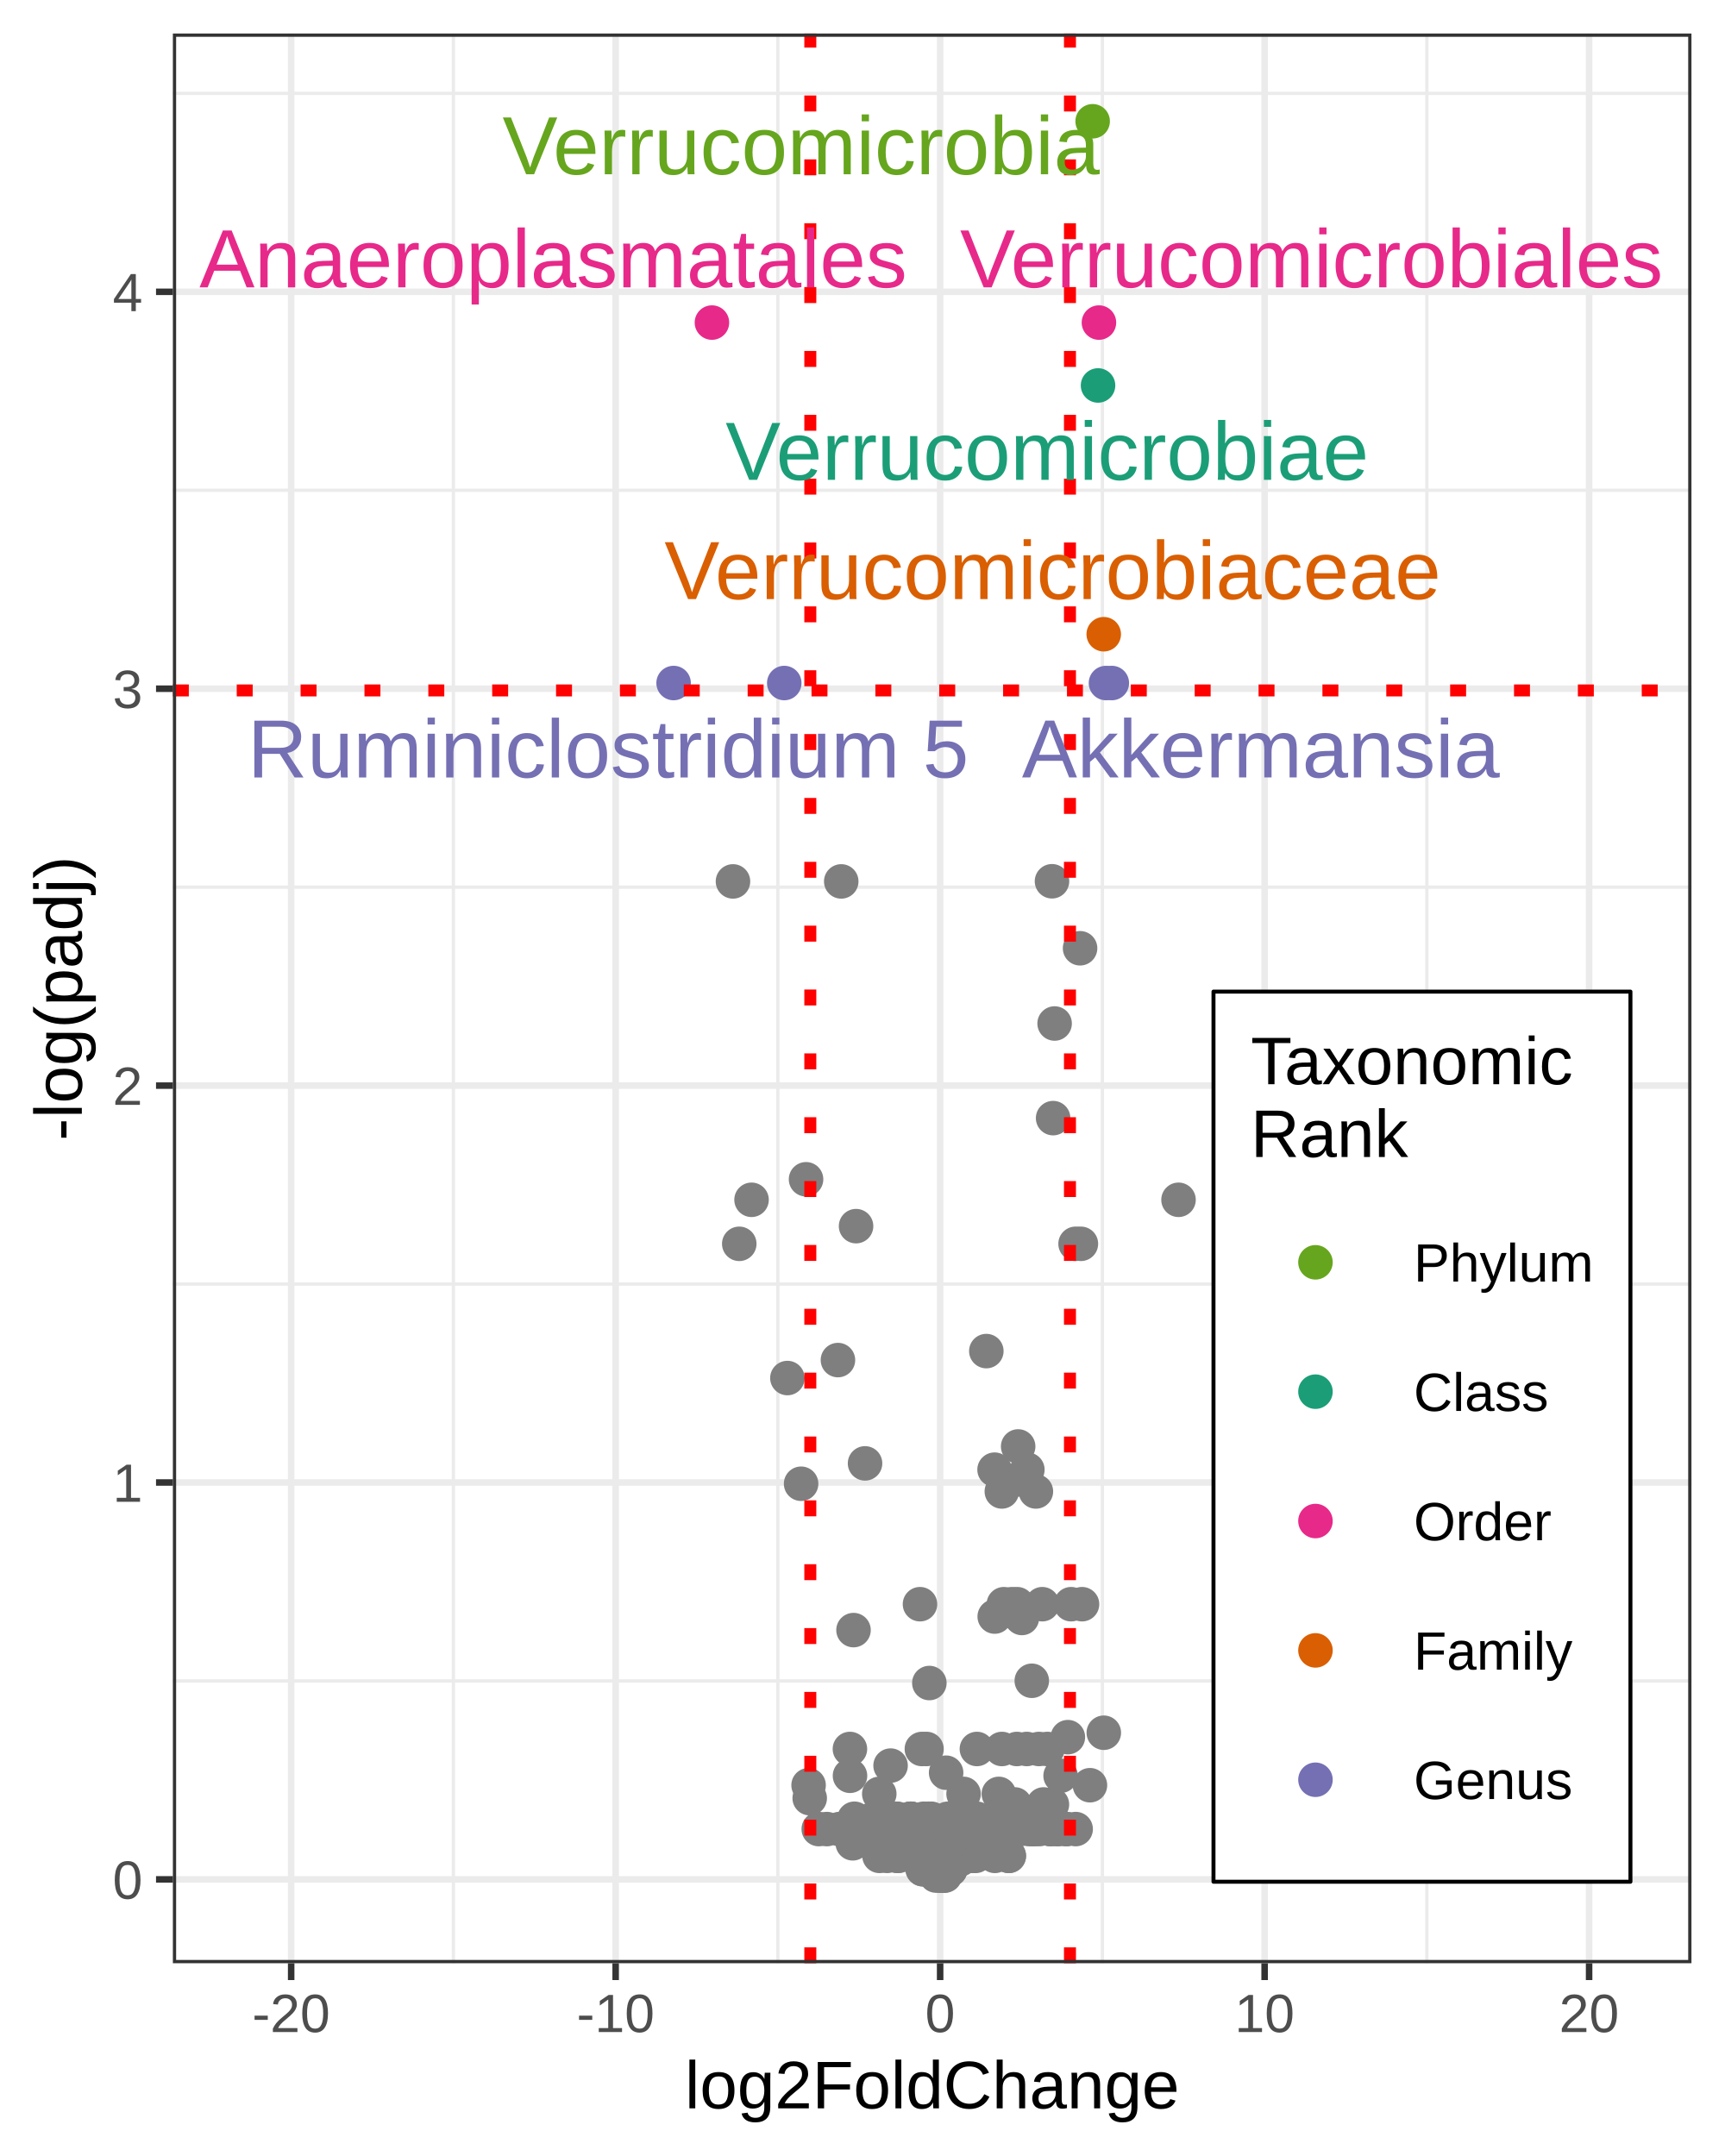
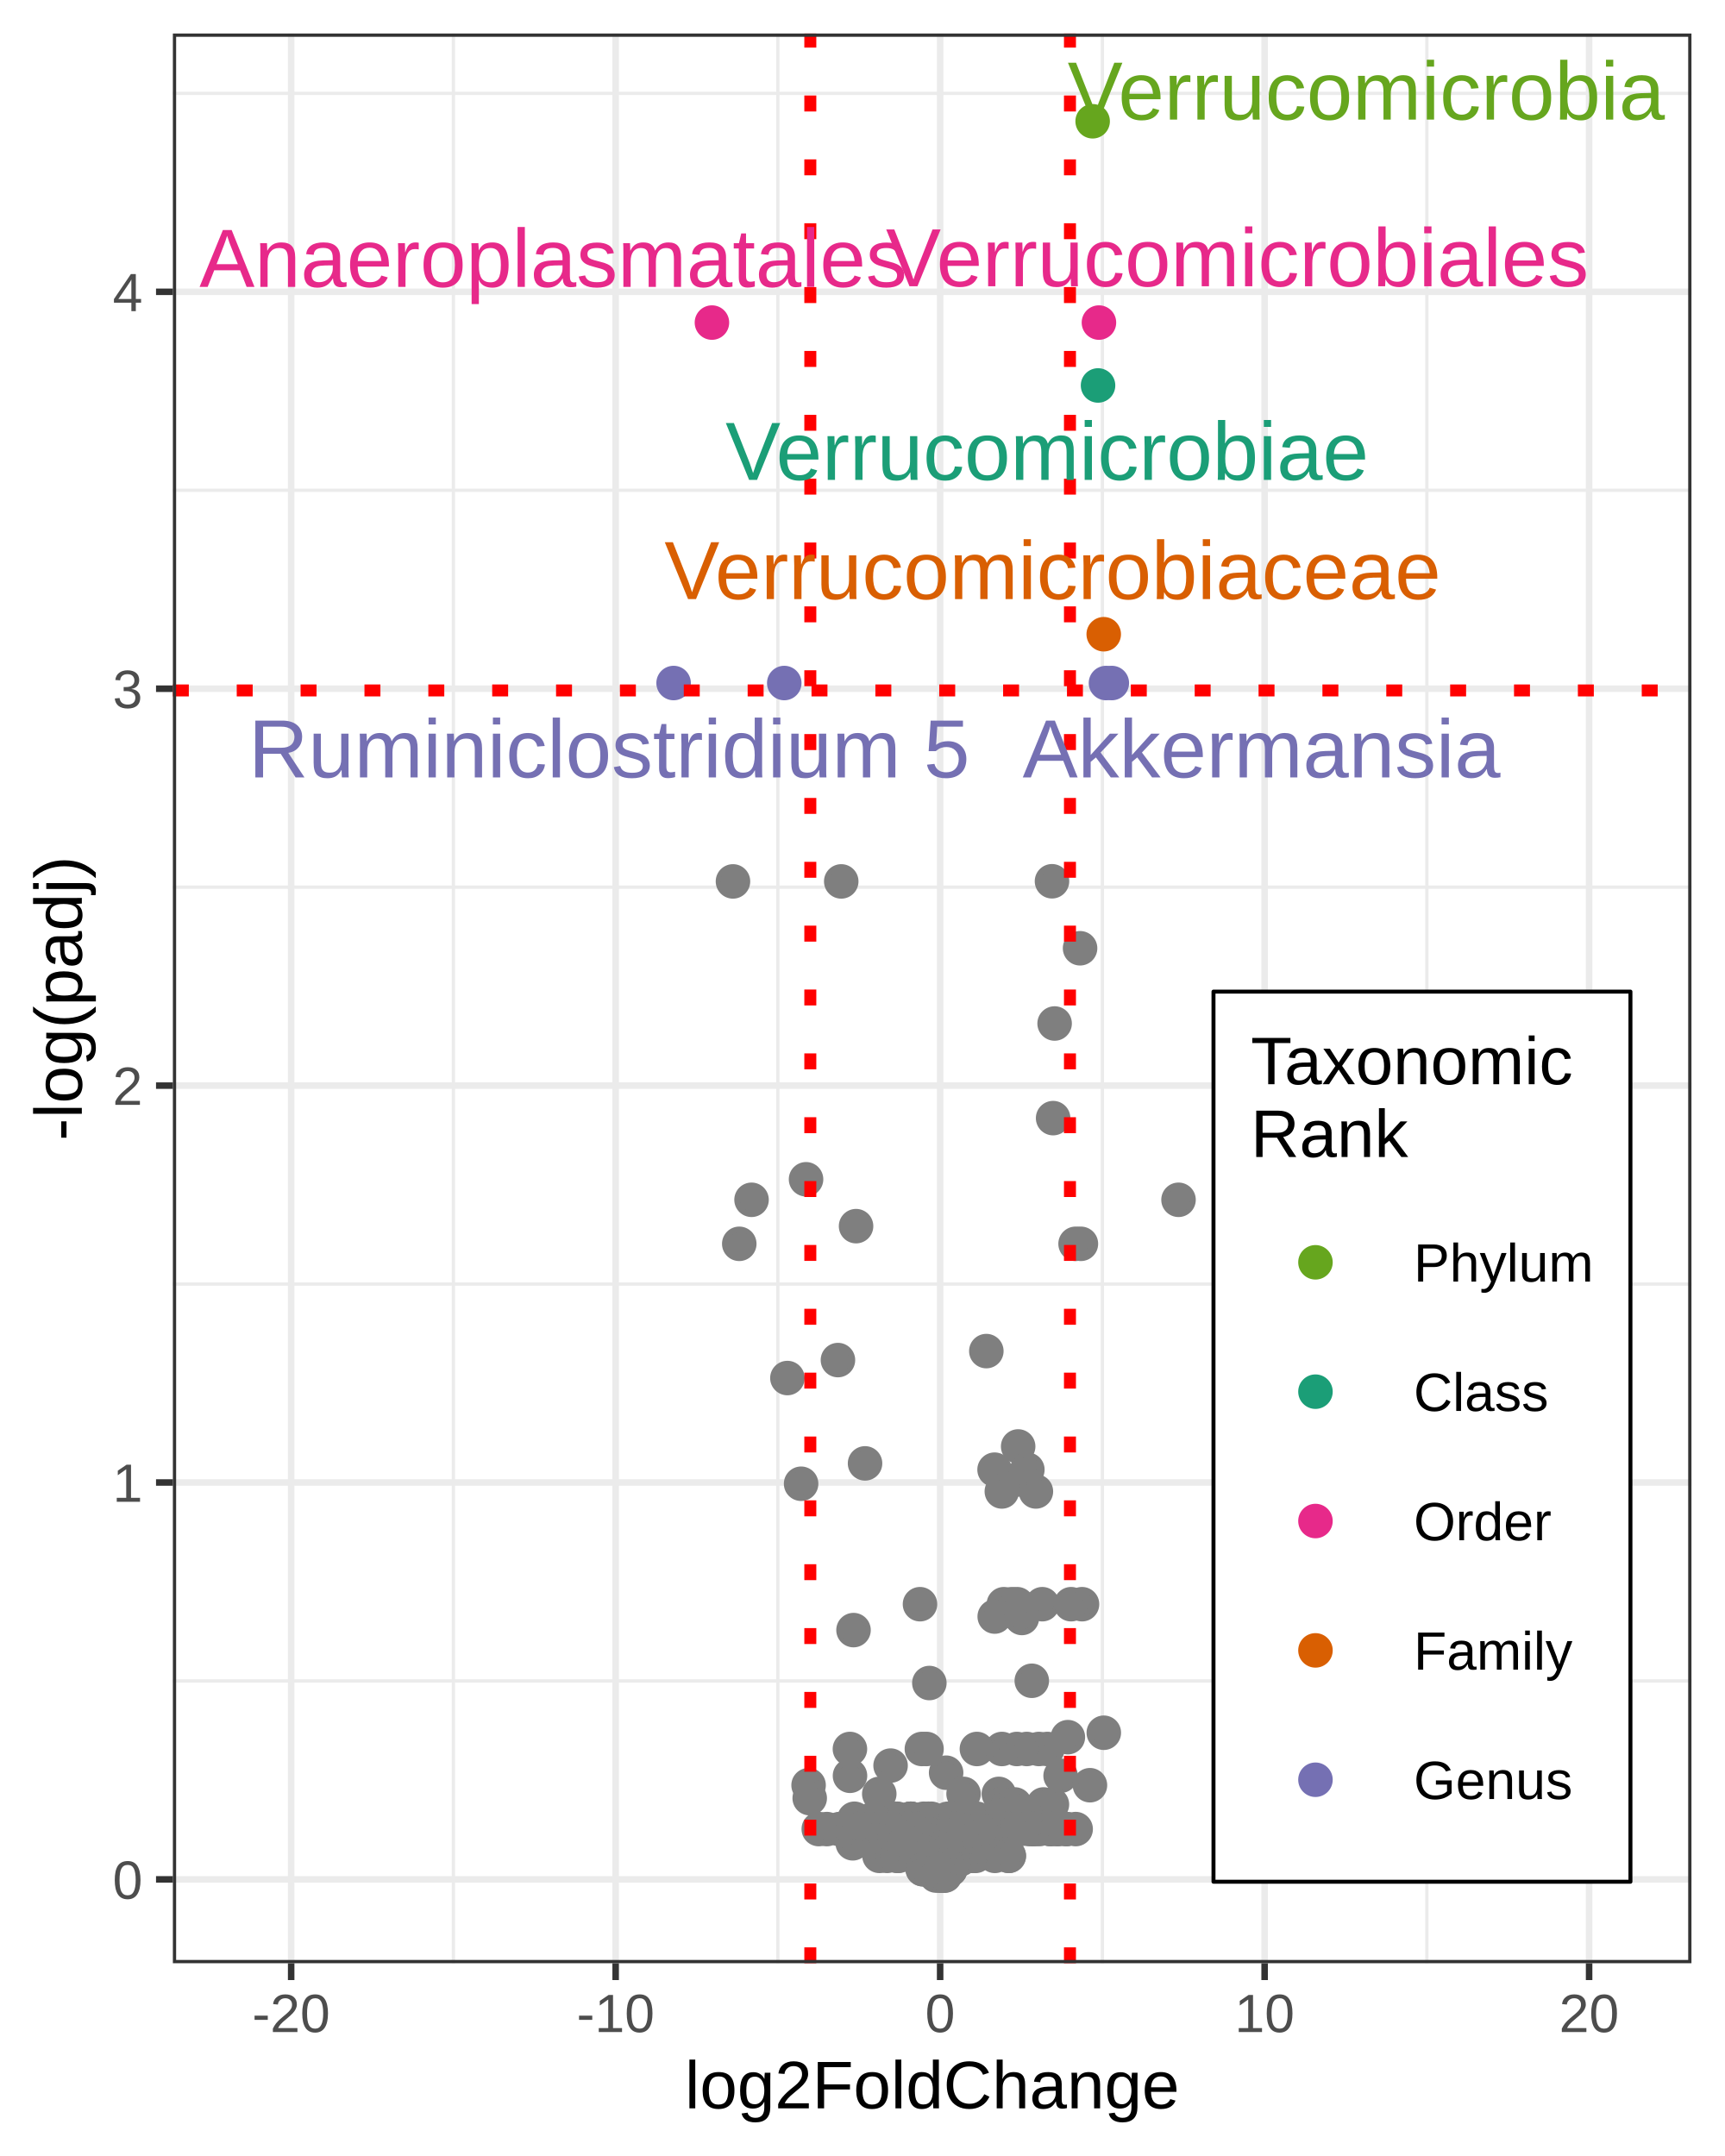
<svg xmlns="http://www.w3.org/2000/svg" class="svglite" width="230.40pt" height="288.00pt" viewBox="0 0 230.40 288.00">
  <defs>
    <style type="text/css">
    .svglite line, .svglite polyline, .svglite polygon, .svglite path, .svglite rect, .svglite circle {
      fill: none;
      stroke: #000000;
      stroke-linecap: round;
      stroke-linejoin: round;
      stroke-miterlimit: 10.00;
    }
    .svglite text {
      white-space: pre;
    }
  </style>
  </defs>
  <rect width="100%" height="100%" style="stroke: none; fill: #FFFFFF;" />
  <defs>
    <clipPath id="cpMC4wMHwyMzAuNDB8MC4wMHwyODguMDA=">
      <rect x="0.00" y="0.00" width="230.40" height="288.00" />
    </clipPath>
  </defs>
  <g clip-path="url(#cpMC4wMHwyMzAuNDB8MC4wMHwyODguMDA=)">
    <rect x="0" y="0.00" width="230.40" height="288.00" style="stroke-width: 0.87; stroke: #FFFFFF; fill: #FFFFFF;" />
  </g>
  <defs>
    <clipPath id="cpMjMuMDl8MjI1LjkyfDQuNDh8MjYyLjI2">
      <rect x="23.09" y="4.48" width="202.83" height="257.77" />
    </clipPath>
  </defs>
  <g clip-path="url(#cpMjMuMDl8MjI1LjkyfDQuNDh8MjYyLjI2)">
    <rect x="23.09" y="4.48" width="202.83" height="257.77" style="stroke-width: 0.87; stroke: none; fill: #FFFFFF;" />
    <polyline points="23.09,224.54 225.92,224.54 " style="stroke-width: 0.44; stroke: #EBEBEB; stroke-linecap: butt;" />
    <polyline points="23.09,171.53 225.92,171.53 " style="stroke-width: 0.44; stroke: #EBEBEB; stroke-linecap: butt;" />
    <polyline points="23.09,118.51 225.92,118.51 " style="stroke-width: 0.44; stroke: #EBEBEB; stroke-linecap: butt;" />
    <polyline points="23.09,65.49 225.92,65.49 " style="stroke-width: 0.44; stroke: #EBEBEB; stroke-linecap: butt;" />
    <polyline points="23.09,12.47 225.92,12.47 " style="stroke-width: 0.44; stroke: #EBEBEB; stroke-linecap: butt;" />
    <polyline points="60.56,262.26 60.56,4.48 " style="stroke-width: 0.44; stroke: #EBEBEB; stroke-linecap: butt;" />
    <polyline points="103.90,262.26 103.90,4.48 " style="stroke-width: 0.44; stroke: #EBEBEB; stroke-linecap: butt;" />
    <polyline points="147.24,262.26 147.24,4.48 " style="stroke-width: 0.44; stroke: #EBEBEB; stroke-linecap: butt;" />
    <polyline points="190.58,262.26 190.58,4.48 " style="stroke-width: 0.44; stroke: #EBEBEB; stroke-linecap: butt;" />
    <polyline points="23.09,251.05 225.92,251.05 " style="stroke-width: 0.87; stroke: #EBEBEB; stroke-linecap: butt;" />
    <polyline points="23.09,198.03 225.92,198.03 " style="stroke-width: 0.87; stroke: #EBEBEB; stroke-linecap: butt;" />
    <polyline points="23.09,145.02 225.92,145.02 " style="stroke-width: 0.87; stroke: #EBEBEB; stroke-linecap: butt;" />
    <polyline points="23.09,92.00 225.92,92.00 " style="stroke-width: 0.87; stroke: #EBEBEB; stroke-linecap: butt;" />
    <polyline points="23.09,38.98 225.92,38.98 " style="stroke-width: 0.87; stroke: #EBEBEB; stroke-linecap: butt;" />
    <polyline points="38.89,262.26 38.89,4.48 " style="stroke-width: 0.87; stroke: #EBEBEB; stroke-linecap: butt;" />
    <polyline points="82.23,262.26 82.23,4.48 " style="stroke-width: 0.87; stroke: #EBEBEB; stroke-linecap: butt;" />
    <polyline points="125.57,262.26 125.57,4.48 " style="stroke-width: 0.87; stroke: #EBEBEB; stroke-linecap: butt;" />
    <polyline points="168.91,262.26 168.91,4.48 " style="stroke-width: 0.87; stroke: #EBEBEB; stroke-linecap: butt;" />
    <polyline points="212.25,262.26 212.25,4.48 " style="stroke-width: 0.87; stroke: #EBEBEB; stroke-linecap: butt;" />
    <circle cx="145.94" cy="16.20" r="1.95" style="stroke-width: 0.71; stroke: #66A61E; fill: #66A61E;" />
    <circle cx="135.99" cy="193.22" r="1.95" style="stroke-width: 0.71; stroke: #7F7F7F; fill: #7F7F7F;" />
    <circle cx="134.08" cy="214.29" r="1.95" style="stroke-width: 0.71; stroke: #7F7F7F; fill: #7F7F7F;" />
    <circle cx="135.14" cy="214.29" r="1.95" style="stroke-width: 0.71; stroke: #7F7F7F; fill: #7F7F7F;" />
    <circle cx="122.88" cy="214.29" r="1.95" style="stroke-width: 0.71; stroke: #7F7F7F; fill: #7F7F7F;" />
    <circle cx="139.21" cy="214.29" r="1.95" style="stroke-width: 0.71; stroke: #7F7F7F; fill: #7F7F7F;" />
    <circle cx="114.00" cy="217.75" r="1.95" style="stroke-width: 0.71; stroke: #7F7F7F; fill: #7F7F7F;" />
    <circle cx="124.13" cy="224.82" r="1.95" style="stroke-width: 0.71; stroke: #7F7F7F; fill: #7F7F7F;" />
    <circle cx="126.37" cy="236.80" r="1.95" style="stroke-width: 0.71; stroke: #7F7F7F; fill: #7F7F7F;" />
    <circle cx="146.66" cy="51.49" r="1.95" style="stroke-width: 0.71; stroke: #1B9E77; fill: #1B9E77;" />
    <circle cx="140.51" cy="117.72" r="1.95" style="stroke-width: 0.71; stroke: #7F7F7F; fill: #7F7F7F;" />
    <circle cx="114.34" cy="163.79" r="1.95" style="stroke-width: 0.71; stroke: #7F7F7F; fill: #7F7F7F;" />
    <circle cx="131.74" cy="180.48" r="1.95" style="stroke-width: 0.71; stroke: #7F7F7F; fill: #7F7F7F;" />
    <circle cx="135.97" cy="197.63" r="1.95" style="stroke-width: 0.71; stroke: #7F7F7F; fill: #7F7F7F;" />
    <circle cx="123.13" cy="233.63" r="1.95" style="stroke-width: 0.71; stroke: #7F7F7F; fill: #7F7F7F;" />
    <circle cx="133.82" cy="233.63" r="1.95" style="stroke-width: 0.71; stroke: #7F7F7F; fill: #7F7F7F;" />
    <circle cx="130.48" cy="233.63" r="1.95" style="stroke-width: 0.71; stroke: #7F7F7F; fill: #7F7F7F;" />
    <circle cx="139.90" cy="233.63" r="1.95" style="stroke-width: 0.71; stroke: #7F7F7F; fill: #7F7F7F;" />
    <circle cx="113.52" cy="233.63" r="1.95" style="stroke-width: 0.71; stroke: #7F7F7F; fill: #7F7F7F;" />
    <circle cx="138.76" cy="233.63" r="1.95" style="stroke-width: 0.71; stroke: #7F7F7F; fill: #7F7F7F;" />
    <circle cx="135.82" cy="233.63" r="1.95" style="stroke-width: 0.71; stroke: #7F7F7F; fill: #7F7F7F;" />
    <circle cx="123.75" cy="233.63" r="1.95" style="stroke-width: 0.71; stroke: #7F7F7F; fill: #7F7F7F;" />
    <circle cx="117.44" cy="239.63" r="1.95" style="stroke-width: 0.71; stroke: #7F7F7F; fill: #7F7F7F;" />
    <circle cx="133.41" cy="239.63" r="1.95" style="stroke-width: 0.71; stroke: #7F7F7F; fill: #7F7F7F;" />
    <circle cx="128.70" cy="239.63" r="1.95" style="stroke-width: 0.71; stroke: #7F7F7F; fill: #7F7F7F;" />
    <circle cx="127.85" cy="243.51" r="1.95" style="stroke-width: 0.71; stroke: #7F7F7F; fill: #7F7F7F;" />
    <circle cx="121.60" cy="243.51" r="1.95" style="stroke-width: 0.71; stroke: #7F7F7F; fill: #7F7F7F;" />
    <circle cx="124.15" cy="243.51" r="1.95" style="stroke-width: 0.71; stroke: #7F7F7F; fill: #7F7F7F;" />
    <circle cx="126.25" cy="243.51" r="1.95" style="stroke-width: 0.71; stroke: #7F7F7F; fill: #7F7F7F;" />
    <circle cx="126.01" cy="244.78" r="1.95" style="stroke-width: 0.71; stroke: #7F7F7F; fill: #7F7F7F;" />
    <circle cx="124.93" cy="244.78" r="1.95" style="stroke-width: 0.71; stroke: #7F7F7F; fill: #7F7F7F;" />
    <circle cx="95.09" cy="43.09" r="1.95" style="stroke-width: 0.71; stroke: #E7298A; fill: #E7298A;" />
    <circle cx="146.78" cy="43.09" r="1.95" style="stroke-width: 0.71; stroke: #E7298A; fill: #E7298A;" />
    <circle cx="140.66" cy="149.36" r="1.95" style="stroke-width: 0.71; stroke: #7F7F7F; fill: #7F7F7F;" />
    <circle cx="105.17" cy="184.08" r="1.95" style="stroke-width: 0.71; stroke: #7F7F7F; fill: #7F7F7F;" />
    <circle cx="136.32" cy="215.94" r="1.95" style="stroke-width: 0.71; stroke: #7F7F7F; fill: #7F7F7F;" />
    <circle cx="132.86" cy="215.94" r="1.95" style="stroke-width: 0.71; stroke: #7F7F7F; fill: #7F7F7F;" />
    <circle cx="136.49" cy="216.13" r="1.95" style="stroke-width: 0.71; stroke: #7F7F7F; fill: #7F7F7F;" />
    <circle cx="121.68" cy="242.95" r="1.95" style="stroke-width: 0.71; stroke: #7F7F7F; fill: #7F7F7F;" />
    <circle cx="121.62" cy="242.95" r="1.95" style="stroke-width: 0.71; stroke: #7F7F7F; fill: #7F7F7F;" />
    <circle cx="123.37" cy="242.95" r="1.95" style="stroke-width: 0.71; stroke: #7F7F7F; fill: #7F7F7F;" />
    <circle cx="128.25" cy="242.95" r="1.95" style="stroke-width: 0.71; stroke: #7F7F7F; fill: #7F7F7F;" />
    <circle cx="134.46" cy="242.95" r="1.95" style="stroke-width: 0.71; stroke: #7F7F7F; fill: #7F7F7F;" />
    <circle cx="130.48" cy="242.95" r="1.95" style="stroke-width: 0.71; stroke: #7F7F7F; fill: #7F7F7F;" />
    <circle cx="117.60" cy="242.95" r="1.95" style="stroke-width: 0.71; stroke: #7F7F7F; fill: #7F7F7F;" />
    <circle cx="124.39" cy="242.95" r="1.95" style="stroke-width: 0.71; stroke: #7F7F7F; fill: #7F7F7F;" />
    <circle cx="129.37" cy="242.95" r="1.95" style="stroke-width: 0.71; stroke: #7F7F7F; fill: #7F7F7F;" />
    <circle cx="133.58" cy="242.95" r="1.95" style="stroke-width: 0.71; stroke: #7F7F7F; fill: #7F7F7F;" />
    <circle cx="114.12" cy="242.95" r="1.95" style="stroke-width: 0.71; stroke: #7F7F7F; fill: #7F7F7F;" />
    <circle cx="140.06" cy="242.95" r="1.95" style="stroke-width: 0.71; stroke: #7F7F7F; fill: #7F7F7F;" />
    <circle cx="121.62" cy="242.95" r="1.95" style="stroke-width: 0.71; stroke: #7F7F7F; fill: #7F7F7F;" />
    <circle cx="116.65" cy="242.95" r="1.95" style="stroke-width: 0.71; stroke: #7F7F7F; fill: #7F7F7F;" />
    <circle cx="119.84" cy="242.95" r="1.95" style="stroke-width: 0.71; stroke: #7F7F7F; fill: #7F7F7F;" />
    <circle cx="119.62" cy="242.95" r="1.95" style="stroke-width: 0.71; stroke: #7F7F7F; fill: #7F7F7F;" />
    <circle cx="129.75" cy="242.95" r="1.95" style="stroke-width: 0.71; stroke: #7F7F7F; fill: #7F7F7F;" />
    <circle cx="134.50" cy="242.95" r="1.95" style="stroke-width: 0.71; stroke: #7F7F7F; fill: #7F7F7F;" />
    <circle cx="126.59" cy="242.95" r="1.95" style="stroke-width: 0.71; stroke: #7F7F7F; fill: #7F7F7F;" />
    <circle cx="138.91" cy="242.95" r="1.95" style="stroke-width: 0.71; stroke: #7F7F7F; fill: #7F7F7F;" />
    <circle cx="128.91" cy="242.95" r="1.95" style="stroke-width: 0.71; stroke: #7F7F7F; fill: #7F7F7F;" />
    <circle cx="136.04" cy="242.95" r="1.95" style="stroke-width: 0.71; stroke: #7F7F7F; fill: #7F7F7F;" />
    <circle cx="124.03" cy="242.95" r="1.95" style="stroke-width: 0.71; stroke: #7F7F7F; fill: #7F7F7F;" />
    <circle cx="126.31" cy="244.36" r="1.95" style="stroke-width: 0.71; stroke: #7F7F7F; fill: #7F7F7F;" />
    <circle cx="125.34" cy="249.18" r="1.95" style="stroke-width: 0.71; stroke: #7F7F7F; fill: #7F7F7F;" />
    <circle cx="147.42" cy="84.72" r="1.95" style="stroke-width: 0.71; stroke: #D95F02; fill: #D95F02;" />
    <circle cx="97.90" cy="117.74" r="1.95" style="stroke-width: 0.71; stroke: #7F7F7F; fill: #7F7F7F;" />
    <circle cx="112.36" cy="117.74" r="1.95" style="stroke-width: 0.71; stroke: #7F7F7F; fill: #7F7F7F;" />
    <circle cx="144.26" cy="126.67" r="1.95" style="stroke-width: 0.71; stroke: #7F7F7F; fill: #7F7F7F;" />
    <circle cx="140.86" cy="136.72" r="1.95" style="stroke-width: 0.71; stroke: #7F7F7F; fill: #7F7F7F;" />
    <circle cx="107.66" cy="157.53" r="1.95" style="stroke-width: 0.71; stroke: #7F7F7F; fill: #7F7F7F;" />
    <circle cx="137.22" cy="196.32" r="1.95" style="stroke-width: 0.71; stroke: #7F7F7F; fill: #7F7F7F;" />
    <circle cx="132.84" cy="196.32" r="1.95" style="stroke-width: 0.71; stroke: #7F7F7F; fill: #7F7F7F;" />
    <circle cx="137.05" cy="197.04" r="1.95" style="stroke-width: 0.71; stroke: #7F7F7F; fill: #7F7F7F;" />
    <circle cx="107.00" cy="198.20" r="1.95" style="stroke-width: 0.71; stroke: #7F7F7F; fill: #7F7F7F;" />
    <circle cx="144.52" cy="214.29" r="1.95" style="stroke-width: 0.71; stroke: #7F7F7F; fill: #7F7F7F;" />
    <circle cx="143.06" cy="214.29" r="1.95" style="stroke-width: 0.71; stroke: #7F7F7F; fill: #7F7F7F;" />
    <circle cx="135.87" cy="214.29" r="1.95" style="stroke-width: 0.71; stroke: #7F7F7F; fill: #7F7F7F;" />
    <circle cx="142.63" cy="232.05" r="1.95" style="stroke-width: 0.71; stroke: #7F7F7F; fill: #7F7F7F;" />
    <circle cx="118.95" cy="235.85" r="1.95" style="stroke-width: 0.71; stroke: #7F7F7F; fill: #7F7F7F;" />
    <circle cx="113.53" cy="237.21" r="1.95" style="stroke-width: 0.71; stroke: #7F7F7F; fill: #7F7F7F;" />
    <circle cx="141.66" cy="237.21" r="1.95" style="stroke-width: 0.71; stroke: #7F7F7F; fill: #7F7F7F;" />
    <circle cx="133.84" cy="241.04" r="1.95" style="stroke-width: 0.71; stroke: #7F7F7F; fill: #7F7F7F;" />
    <circle cx="139.38" cy="241.04" r="1.95" style="stroke-width: 0.71; stroke: #7F7F7F; fill: #7F7F7F;" />
    <circle cx="140.50" cy="241.04" r="1.95" style="stroke-width: 0.71; stroke: #7F7F7F; fill: #7F7F7F;" />
    <circle cx="135.55" cy="241.04" r="1.95" style="stroke-width: 0.71; stroke: #7F7F7F; fill: #7F7F7F;" />
    <circle cx="117.34" cy="243.80" r="1.95" style="stroke-width: 0.71; stroke: #7F7F7F; fill: #7F7F7F;" />
    <circle cx="113.90" cy="246.23" r="1.95" style="stroke-width: 0.71; stroke: #7F7F7F; fill: #7F7F7F;" />
    <circle cx="123.07" cy="246.23" r="1.95" style="stroke-width: 0.71; stroke: #7F7F7F; fill: #7F7F7F;" />
    <circle cx="124.29" cy="247.91" r="1.95" style="stroke-width: 0.71; stroke: #7F7F7F; fill: #7F7F7F;" />
    <circle cx="117.47" cy="247.91" r="1.95" style="stroke-width: 0.71; stroke: #7F7F7F; fill: #7F7F7F;" />
    <circle cx="132.88" cy="247.91" r="1.95" style="stroke-width: 0.71; stroke: #7F7F7F; fill: #7F7F7F;" />
    <circle cx="124.43" cy="247.91" r="1.95" style="stroke-width: 0.71; stroke: #7F7F7F; fill: #7F7F7F;" />
    <circle cx="123.27" cy="247.91" r="1.95" style="stroke-width: 0.71; stroke: #7F7F7F; fill: #7F7F7F;" />
    <circle cx="124.42" cy="247.91" r="1.95" style="stroke-width: 0.71; stroke: #7F7F7F; fill: #7F7F7F;" />
    <circle cx="134.74" cy="247.91" r="1.95" style="stroke-width: 0.71; stroke: #7F7F7F; fill: #7F7F7F;" />
    <circle cx="122.18" cy="247.91" r="1.95" style="stroke-width: 0.71; stroke: #7F7F7F; fill: #7F7F7F;" />
    <circle cx="121.83" cy="247.91" r="1.95" style="stroke-width: 0.71; stroke: #7F7F7F; fill: #7F7F7F;" />
    <circle cx="126.78" cy="247.91" r="1.95" style="stroke-width: 0.71; stroke: #7F7F7F; fill: #7F7F7F;" />
    <circle cx="129.94" cy="247.91" r="1.95" style="stroke-width: 0.71; stroke: #7F7F7F; fill: #7F7F7F;" />
    <circle cx="118.49" cy="247.91" r="1.95" style="stroke-width: 0.71; stroke: #7F7F7F; fill: #7F7F7F;" />
    <circle cx="128.90" cy="247.91" r="1.95" style="stroke-width: 0.71; stroke: #7F7F7F; fill: #7F7F7F;" />
    <circle cx="122.18" cy="247.91" r="1.95" style="stroke-width: 0.71; stroke: #7F7F7F; fill: #7F7F7F;" />
    <circle cx="120.01" cy="247.91" r="1.95" style="stroke-width: 0.71; stroke: #7F7F7F; fill: #7F7F7F;" />
    <circle cx="119.80" cy="247.91" r="1.95" style="stroke-width: 0.71; stroke: #7F7F7F; fill: #7F7F7F;" />
    <circle cx="130.31" cy="247.91" r="1.95" style="stroke-width: 0.71; stroke: #7F7F7F; fill: #7F7F7F;" />
    <circle cx="134.74" cy="247.91" r="1.95" style="stroke-width: 0.71; stroke: #7F7F7F; fill: #7F7F7F;" />
    <circle cx="126.63" cy="247.91" r="1.95" style="stroke-width: 0.71; stroke: #7F7F7F; fill: #7F7F7F;" />
    <circle cx="129.42" cy="247.91" r="1.95" style="stroke-width: 0.71; stroke: #7F7F7F; fill: #7F7F7F;" />
    <circle cx="124.31" cy="247.91" r="1.95" style="stroke-width: 0.71; stroke: #7F7F7F; fill: #7F7F7F;" />
    <circle cx="126.16" cy="249.90" r="1.95" style="stroke-width: 0.71; stroke: #7F7F7F; fill: #7F7F7F;" />
    <circle cx="125.83" cy="250.54" r="1.95" style="stroke-width: 0.71; stroke: #7F7F7F; fill: #7F7F7F;" />
    <circle cx="126.21" cy="250.54" r="1.95" style="stroke-width: 0.71; stroke: #7F7F7F; fill: #7F7F7F;" />
    <circle cx="125.83" cy="250.54" r="1.95" style="stroke-width: 0.71; stroke: #7F7F7F; fill: #7F7F7F;" />
    <circle cx="125.52" cy="250.54" r="1.95" style="stroke-width: 0.71; stroke: #7F7F7F; fill: #7F7F7F;" />
    <circle cx="126.09" cy="250.54" r="1.95" style="stroke-width: 0.71; stroke: #7F7F7F; fill: #7F7F7F;" />
    <circle cx="125.03" cy="250.54" r="1.95" style="stroke-width: 0.71; stroke: #7F7F7F; fill: #7F7F7F;" />
    <circle cx="148.50" cy="91.24" r="1.95" style="stroke-width: 0.71; stroke: #7570B3; fill: #7570B3;" />
    <circle cx="89.97" cy="91.24" r="1.95" style="stroke-width: 0.71; stroke: #7570B3; fill: #7570B3;" />
    <circle cx="104.75" cy="91.24" r="1.95" style="stroke-width: 0.71; stroke: #7570B3; fill: #7570B3;" />
    <circle cx="147.72" cy="91.24" r="1.95" style="stroke-width: 0.71; stroke: #7570B3; fill: #7570B3;" />
    <circle cx="100.38" cy="160.27" r="1.95" style="stroke-width: 0.71; stroke: #7F7F7F; fill: #7F7F7F;" />
    <circle cx="157.41" cy="160.27" r="1.95" style="stroke-width: 0.71; stroke: #7F7F7F; fill: #7F7F7F;" />
    <circle cx="98.74" cy="166.15" r="1.95" style="stroke-width: 0.71; stroke: #7F7F7F; fill: #7F7F7F;" />
    <circle cx="144.37" cy="166.15" r="1.95" style="stroke-width: 0.71; stroke: #7F7F7F; fill: #7F7F7F;" />
    <circle cx="143.66" cy="166.15" r="1.95" style="stroke-width: 0.71; stroke: #7F7F7F; fill: #7F7F7F;" />
    <circle cx="111.92" cy="181.68" r="1.95" style="stroke-width: 0.71; stroke: #7F7F7F; fill: #7F7F7F;" />
    <circle cx="115.54" cy="195.48" r="1.95" style="stroke-width: 0.71; stroke: #7F7F7F; fill: #7F7F7F;" />
    <circle cx="138.36" cy="199.23" r="1.95" style="stroke-width: 0.71; stroke: #7F7F7F; fill: #7F7F7F;" />
    <circle cx="133.81" cy="199.23" r="1.95" style="stroke-width: 0.71; stroke: #7F7F7F; fill: #7F7F7F;" />
    <circle cx="137.81" cy="224.52" r="1.95" style="stroke-width: 0.71; stroke: #7F7F7F; fill: #7F7F7F;" />
    <circle cx="147.43" cy="231.46" r="1.95" style="stroke-width: 0.71; stroke: #7F7F7F; fill: #7F7F7F;" />
    <circle cx="137.14" cy="233.63" r="1.95" style="stroke-width: 0.71; stroke: #7F7F7F; fill: #7F7F7F;" />
    <circle cx="145.58" cy="238.47" r="1.95" style="stroke-width: 0.71; stroke: #7F7F7F; fill: #7F7F7F;" />
    <circle cx="108.00" cy="238.47" r="1.95" style="stroke-width: 0.71; stroke: #7F7F7F; fill: #7F7F7F;" />
    <circle cx="108.15" cy="240.20" r="1.95" style="stroke-width: 0.71; stroke: #7F7F7F; fill: #7F7F7F;" />
    <circle cx="133.41" cy="244.33" r="1.95" style="stroke-width: 0.71; stroke: #7F7F7F; fill: #7F7F7F;" />
    <circle cx="121.02" cy="244.33" r="1.95" style="stroke-width: 0.71; stroke: #7F7F7F; fill: #7F7F7F;" />
    <circle cx="135.99" cy="244.33" r="1.95" style="stroke-width: 0.71; stroke: #7F7F7F; fill: #7F7F7F;" />
    <circle cx="136.02" cy="244.33" r="1.95" style="stroke-width: 0.71; stroke: #7F7F7F; fill: #7F7F7F;" />
    <circle cx="134.08" cy="244.33" r="1.95" style="stroke-width: 0.71; stroke: #7F7F7F; fill: #7F7F7F;" />
    <circle cx="112.12" cy="244.33" r="1.95" style="stroke-width: 0.71; stroke: #7F7F7F; fill: #7F7F7F;" />
    <circle cx="121.52" cy="244.33" r="1.95" style="stroke-width: 0.71; stroke: #7F7F7F; fill: #7F7F7F;" />
    <circle cx="142.42" cy="244.33" r="1.95" style="stroke-width: 0.71; stroke: #7F7F7F; fill: #7F7F7F;" />
    <circle cx="138.81" cy="244.33" r="1.95" style="stroke-width: 0.71; stroke: #7F7F7F; fill: #7F7F7F;" />
    <circle cx="136.25" cy="244.33" r="1.95" style="stroke-width: 0.71; stroke: #7F7F7F; fill: #7F7F7F;" />
    <circle cx="135.79" cy="244.33" r="1.95" style="stroke-width: 0.71; stroke: #7F7F7F; fill: #7F7F7F;" />
    <circle cx="114.75" cy="244.33" r="1.95" style="stroke-width: 0.71; stroke: #7F7F7F; fill: #7F7F7F;" />
    <circle cx="130.11" cy="244.33" r="1.95" style="stroke-width: 0.71; stroke: #7F7F7F; fill: #7F7F7F;" />
    <circle cx="117.39" cy="244.33" r="1.95" style="stroke-width: 0.71; stroke: #7F7F7F; fill: #7F7F7F;" />
    <circle cx="135.64" cy="244.33" r="1.95" style="stroke-width: 0.71; stroke: #7F7F7F; fill: #7F7F7F;" />
    <circle cx="140.30" cy="244.33" r="1.95" style="stroke-width: 0.71; stroke: #7F7F7F; fill: #7F7F7F;" />
    <circle cx="141.27" cy="244.33" r="1.95" style="stroke-width: 0.71; stroke: #7F7F7F; fill: #7F7F7F;" />
    <circle cx="133.22" cy="244.33" r="1.95" style="stroke-width: 0.71; stroke: #7F7F7F; fill: #7F7F7F;" />
    <circle cx="131.71" cy="244.33" r="1.95" style="stroke-width: 0.71; stroke: #7F7F7F; fill: #7F7F7F;" />
    <circle cx="138.04" cy="244.33" r="1.95" style="stroke-width: 0.71; stroke: #7F7F7F; fill: #7F7F7F;" />
    <circle cx="112.38" cy="244.33" r="1.95" style="stroke-width: 0.71; stroke: #7F7F7F; fill: #7F7F7F;" />
    <circle cx="115.34" cy="244.33" r="1.95" style="stroke-width: 0.71; stroke: #7F7F7F; fill: #7F7F7F;" />
    <circle cx="134.16" cy="244.33" r="1.95" style="stroke-width: 0.71; stroke: #7F7F7F; fill: #7F7F7F;" />
    <circle cx="112.83" cy="244.33" r="1.95" style="stroke-width: 0.71; stroke: #7F7F7F; fill: #7F7F7F;" />
    <circle cx="122.81" cy="244.33" r="1.95" style="stroke-width: 0.71; stroke: #7F7F7F; fill: #7F7F7F;" />
    <circle cx="134.77" cy="244.33" r="1.95" style="stroke-width: 0.71; stroke: #7F7F7F; fill: #7F7F7F;" />
    <circle cx="120.71" cy="244.33" r="1.95" style="stroke-width: 0.71; stroke: #7F7F7F; fill: #7F7F7F;" />
    <circle cx="117.91" cy="244.33" r="1.95" style="stroke-width: 0.71; stroke: #7F7F7F; fill: #7F7F7F;" />
    <circle cx="129.92" cy="244.33" r="1.95" style="stroke-width: 0.71; stroke: #7F7F7F; fill: #7F7F7F;" />
    <circle cx="113.05" cy="244.33" r="1.95" style="stroke-width: 0.71; stroke: #7F7F7F; fill: #7F7F7F;" />
    <circle cx="114.40" cy="244.33" r="1.95" style="stroke-width: 0.71; stroke: #7F7F7F; fill: #7F7F7F;" />
    <circle cx="122.70" cy="244.33" r="1.95" style="stroke-width: 0.71; stroke: #7F7F7F; fill: #7F7F7F;" />
    <circle cx="122.36" cy="244.33" r="1.95" style="stroke-width: 0.71; stroke: #7F7F7F; fill: #7F7F7F;" />
    <circle cx="127.84" cy="244.33" r="1.95" style="stroke-width: 0.71; stroke: #7F7F7F; fill: #7F7F7F;" />
    <circle cx="128.00" cy="244.33" r="1.95" style="stroke-width: 0.71; stroke: #7F7F7F; fill: #7F7F7F;" />
    <circle cx="127.61" cy="244.33" r="1.95" style="stroke-width: 0.71; stroke: #7F7F7F; fill: #7F7F7F;" />
    <circle cx="121.16" cy="244.33" r="1.95" style="stroke-width: 0.71; stroke: #7F7F7F; fill: #7F7F7F;" />
    <circle cx="116.92" cy="244.33" r="1.95" style="stroke-width: 0.71; stroke: #7F7F7F; fill: #7F7F7F;" />
    <circle cx="138.02" cy="244.33" r="1.95" style="stroke-width: 0.71; stroke: #7F7F7F; fill: #7F7F7F;" />
    <circle cx="109.36" cy="244.33" r="1.95" style="stroke-width: 0.71; stroke: #7F7F7F; fill: #7F7F7F;" />
    <circle cx="115.14" cy="244.33" r="1.95" style="stroke-width: 0.71; stroke: #7F7F7F; fill: #7F7F7F;" />
    <circle cx="142.42" cy="244.33" r="1.95" style="stroke-width: 0.71; stroke: #7F7F7F; fill: #7F7F7F;" />
    <circle cx="110.44" cy="244.33" r="1.95" style="stroke-width: 0.71; stroke: #7F7F7F; fill: #7F7F7F;" />
    <circle cx="122.25" cy="244.33" r="1.95" style="stroke-width: 0.71; stroke: #7F7F7F; fill: #7F7F7F;" />
    <circle cx="115.03" cy="244.33" r="1.95" style="stroke-width: 0.71; stroke: #7F7F7F; fill: #7F7F7F;" />
    <circle cx="114.00" cy="244.33" r="1.95" style="stroke-width: 0.71; stroke: #7F7F7F; fill: #7F7F7F;" />
    <circle cx="143.67" cy="244.33" r="1.95" style="stroke-width: 0.71; stroke: #7F7F7F; fill: #7F7F7F;" />
    <circle cx="140.30" cy="244.33" r="1.95" style="stroke-width: 0.71; stroke: #7F7F7F; fill: #7F7F7F;" />
    <circle cx="137.44" cy="244.33" r="1.95" style="stroke-width: 0.71; stroke: #7F7F7F; fill: #7F7F7F;" />
    <circle cx="115.97" cy="244.33" r="1.95" style="stroke-width: 0.71; stroke: #7F7F7F; fill: #7F7F7F;" />
    <circle cx="114.70" cy="244.33" r="1.95" style="stroke-width: 0.71; stroke: #7F7F7F; fill: #7F7F7F;" />
    <circle cx="118.28" cy="244.33" r="1.95" style="stroke-width: 0.71; stroke: #7F7F7F; fill: #7F7F7F;" />
    <circle cx="121.51" cy="244.33" r="1.95" style="stroke-width: 0.71; stroke: #7F7F7F; fill: #7F7F7F;" />
    <circle cx="135.64" cy="244.33" r="1.95" style="stroke-width: 0.71; stroke: #7F7F7F; fill: #7F7F7F;" />
    <circle cx="127.73" cy="244.33" r="1.95" style="stroke-width: 0.71; stroke: #7F7F7F; fill: #7F7F7F;" />
    <circle cx="123.91" cy="244.33" r="1.95" style="stroke-width: 0.71; stroke: #7F7F7F; fill: #7F7F7F;" />
    <circle cx="130.84" cy="244.33" r="1.95" style="stroke-width: 0.71; stroke: #7F7F7F; fill: #7F7F7F;" />
    <circle cx="130.57" cy="244.33" r="1.95" style="stroke-width: 0.71; stroke: #7F7F7F; fill: #7F7F7F;" />
    <circle cx="117.74" cy="244.33" r="1.95" style="stroke-width: 0.71; stroke: #7F7F7F; fill: #7F7F7F;" />
    <circle cx="135.71" cy="244.33" r="1.95" style="stroke-width: 0.71; stroke: #7F7F7F; fill: #7F7F7F;" />
    <circle cx="127.71" cy="244.33" r="1.95" style="stroke-width: 0.71; stroke: #7F7F7F; fill: #7F7F7F;" />
    <circle cx="141.27" cy="244.33" r="1.95" style="stroke-width: 0.71; stroke: #7F7F7F; fill: #7F7F7F;" />
    <circle cx="130.64" cy="244.33" r="1.95" style="stroke-width: 0.71; stroke: #7F7F7F; fill: #7F7F7F;" />
    <circle cx="135.86" cy="244.33" r="1.95" style="stroke-width: 0.71; stroke: #7F7F7F; fill: #7F7F7F;" />
    <circle cx="127.31" cy="244.33" r="1.95" style="stroke-width: 0.71; stroke: #7F7F7F; fill: #7F7F7F;" />
    <circle cx="121.04" cy="244.33" r="1.95" style="stroke-width: 0.71; stroke: #7F7F7F; fill: #7F7F7F;" />
    <circle cx="120.10" cy="244.77" r="1.95" style="stroke-width: 0.71; stroke: #7F7F7F; fill: #7F7F7F;" />
    <circle cx="120.27" cy="244.87" r="1.95" style="stroke-width: 0.71; stroke: #7F7F7F; fill: #7F7F7F;" />
    <circle cx="122.75" cy="244.87" r="1.95" style="stroke-width: 0.71; stroke: #7F7F7F; fill: #7F7F7F;" />
    <circle cx="119.45" cy="244.87" r="1.95" style="stroke-width: 0.71; stroke: #7F7F7F; fill: #7F7F7F;" />
    <circle cx="124.09" cy="245.07" r="1.95" style="stroke-width: 0.71; stroke: #7F7F7F; fill: #7F7F7F;" />
    <circle cx="131.38" cy="245.07" r="1.95" style="stroke-width: 0.71; stroke: #7F7F7F; fill: #7F7F7F;" />
    <circle cx="120.21" cy="245.62" r="1.95" style="stroke-width: 0.71; stroke: #7F7F7F; fill: #7F7F7F;" />
    <circle cx="124.02" cy="246.26" r="1.95" style="stroke-width: 0.71; stroke: #7F7F7F; fill: #7F7F7F;" />
    <circle cx="128.74" cy="246.44" r="1.95" style="stroke-width: 0.71; stroke: #7F7F7F; fill: #7F7F7F;" />
    <circle cx="120.88" cy="246.50" r="1.95" style="stroke-width: 0.71; stroke: #7F7F7F; fill: #7F7F7F;" />
    <circle cx="123.18" cy="247.38" r="1.95" style="stroke-width: 0.71; stroke: #7F7F7F; fill: #7F7F7F;" />
    <circle cx="126.97" cy="247.38" r="1.95" style="stroke-width: 0.71; stroke: #7F7F7F; fill: #7F7F7F;" />
    <circle cx="128.28" cy="248.36" r="1.95" style="stroke-width: 0.71; stroke: #7F7F7F; fill: #7F7F7F;" />
    <circle cx="127.31" cy="248.42" r="1.95" style="stroke-width: 0.71; stroke: #7F7F7F; fill: #7F7F7F;" />
    <circle cx="126.81" cy="249.28" r="1.95" style="stroke-width: 0.71; stroke: #7F7F7F; fill: #7F7F7F;" />
    <circle cx="126.68" cy="249.69" r="1.95" style="stroke-width: 0.71; stroke: #7F7F7F; fill: #7F7F7F;" />
    <circle cx="125.10" cy="249.69" r="1.95" style="stroke-width: 0.71; stroke: #7F7F7F; fill: #7F7F7F;" />
    <circle cx="126.36" cy="249.69" r="1.95" style="stroke-width: 0.71; stroke: #7F7F7F; fill: #7F7F7F;" />
    <circle cx="124.43" cy="249.69" r="1.95" style="stroke-width: 0.71; stroke: #7F7F7F; fill: #7F7F7F;" />
    <circle cx="126.67" cy="249.69" r="1.95" style="stroke-width: 0.71; stroke: #7F7F7F; fill: #7F7F7F;" />
    <circle cx="123.25" cy="249.69" r="1.95" style="stroke-width: 0.71; stroke: #7F7F7F; fill: #7F7F7F;" />
    <circle cx="123.68" cy="249.69" r="1.95" style="stroke-width: 0.71; stroke: #7F7F7F; fill: #7F7F7F;" />
    <circle cx="123.25" cy="249.69" r="1.95" style="stroke-width: 0.71; stroke: #7F7F7F; fill: #7F7F7F;" />
    <circle cx="126.91" cy="249.72" r="1.95" style="stroke-width: 0.71; stroke: #7F7F7F; fill: #7F7F7F;" />
    <circle cx="126.91" cy="249.72" r="1.95" style="stroke-width: 0.71; stroke: #7F7F7F; fill: #7F7F7F;" />
    <circle cx="126.92" cy="249.72" r="1.95" style="stroke-width: 0.71; stroke: #7F7F7F; fill: #7F7F7F;" />
    <circle cx="124.93" cy="249.88" r="1.95" style="stroke-width: 0.71; stroke: #7F7F7F; fill: #7F7F7F;" />
    <circle cx="125.18" cy="250.02" r="1.95" style="stroke-width: 0.71; stroke: #7F7F7F; fill: #7F7F7F;" />
    <circle cx="125.42" cy="250.02" r="1.95" style="stroke-width: 0.71; stroke: #7F7F7F; fill: #7F7F7F;" />
    <circle cx="125.01" cy="250.02" r="1.95" style="stroke-width: 0.71; stroke: #7F7F7F; fill: #7F7F7F;" />
    <circle cx="125.47" cy="250.02" r="1.95" style="stroke-width: 0.71; stroke: #7F7F7F; fill: #7F7F7F;" />
    <circle cx="125.48" cy="250.02" r="1.95" style="stroke-width: 0.71; stroke: #7F7F7F; fill: #7F7F7F;" />
    <line x1="23.09" y1="92.23" x2="225.92" y2="92.23" style="stroke-width: 1.60; stroke: #FF0000; stroke-dasharray: 2.13,6.40; stroke-linecap: butt;" />
    <line x1="108.23" y1="262.26" x2="108.23" y2="4.48" style="stroke-width: 1.60; stroke: #FF0000; stroke-dasharray: 2.13,6.40; stroke-linecap: butt;" />
    <line x1="142.91" y1="262.26" x2="142.91" y2="4.48" style="stroke-width: 1.60; stroke: #FF0000; stroke-dasharray: 2.13,6.40; stroke-linecap: butt;" />
-     <text x="107.00" y="23.28" text-anchor="middle" style="font-size: 11.04px;fill: #66A61E; font-family: &quot;Arial&quot;;" textLength="79.68px" lengthAdjust="spacingAndGlyphs">Verrucomicrobia</text>
-     <text x="139.86" y="64.09" text-anchor="middle" style="font-size: 11.04px;fill: #1B9E77; font-family: &quot;Arial&quot;;" textLength="85.82px" lengthAdjust="spacingAndGlyphs">Verrucomicrobiae</text>
-     <text x="73.90" y="38.38" text-anchor="middle" style="font-size: 11.04px;fill: #E7298A; font-family: &quot;Arial&quot;;" textLength="94.42px" lengthAdjust="spacingAndGlyphs">Anaeroplasmatales</text>
-     <text x="175.17" y="38.38" text-anchor="middle" style="font-size: 11.04px;fill: #E7298A; font-family: &quot;Arial&quot;;" textLength="93.78px" lengthAdjust="spacingAndGlyphs">Verrucomicrobiales</text>
+     <text x="182.48" y="15.98" text-anchor="middle" style="font-size: 11.04px;fill: #66A61E; font-family: &quot;Arial&quot;;" textLength="79.68px" lengthAdjust="spacingAndGlyphs">Verrucomicrobia</text>
+     <text x="139.85" y="64.10" text-anchor="middle" style="font-size: 11.04px;fill: #1B9E77; font-family: &quot;Arial&quot;;" textLength="85.82px" lengthAdjust="spacingAndGlyphs">Verrucomicrobiae</text>
+     <text x="73.90" y="38.32" text-anchor="middle" style="font-size: 11.04px;fill: #E7298A; font-family: &quot;Arial&quot;;" textLength="94.42px" lengthAdjust="spacingAndGlyphs">Anaeroplasmatales</text>
+     <text x="165.26" y="38.24" text-anchor="middle" style="font-size: 11.04px;fill: #E7298A; font-family: &quot;Arial&quot;;" textLength="93.78px" lengthAdjust="spacingAndGlyphs">Verrucomicrobiales</text>
    <text x="140.60" y="80.02" text-anchor="middle" style="font-size: 11.04px;fill: #D95F02; font-family: &quot;Arial&quot;;" textLength="103.60px" lengthAdjust="spacingAndGlyphs">Verrucomicrobiaceae</text>
-     <text x="168.41" y="103.85" text-anchor="middle" style="font-size: 11.04px;fill: #7570B3; font-family: &quot;Arial&quot;;" textLength="63.75px" lengthAdjust="spacingAndGlyphs">Akkermansia</text>
-     <text x="81.23" y="103.86" text-anchor="middle" style="font-size: 11.04px;fill: #7570B3; font-family: &quot;Arial&quot;;" textLength="96.22px" lengthAdjust="spacingAndGlyphs">Ruminiclostridium 5</text>
+     <text x="168.50" y="103.85" text-anchor="middle" style="font-size: 11.04px;fill: #7570B3; font-family: &quot;Arial&quot;;" textLength="63.75px" lengthAdjust="spacingAndGlyphs">Akkermansia</text>
+     <text x="81.36" y="103.85" text-anchor="middle" style="font-size: 11.04px;fill: #7570B3; font-family: &quot;Arial&quot;;" textLength="96.22px" lengthAdjust="spacingAndGlyphs">Ruminiclostridium 5</text>
    <rect x="23.09" y="4.48" width="202.83" height="257.77" style="stroke-width: 0.87; stroke: #333333;" />
  </g>
  <g clip-path="url(#cpMC4wMHwyMzAuNDB8MC4wMHwyODguMDA=)">
    <text x="19.05" y="253.63" text-anchor="end" style="font-size: 7.20px;fill: #4D4D4D; font-family: &quot;Arial&quot;;" textLength="4.00px" lengthAdjust="spacingAndGlyphs">0</text>
    <text x="19.05" y="200.61" text-anchor="end" style="font-size: 7.20px;fill: #4D4D4D; font-family: &quot;Arial&quot;;" textLength="4.00px" lengthAdjust="spacingAndGlyphs">1</text>
    <text x="19.05" y="147.59" text-anchor="end" style="font-size: 7.20px;fill: #4D4D4D; font-family: &quot;Arial&quot;;" textLength="4.00px" lengthAdjust="spacingAndGlyphs">2</text>
    <text x="19.05" y="94.57" text-anchor="end" style="font-size: 7.20px;fill: #4D4D4D; font-family: &quot;Arial&quot;;" textLength="4.00px" lengthAdjust="spacingAndGlyphs">3</text>
    <text x="19.05" y="41.56" text-anchor="end" style="font-size: 7.20px;fill: #4D4D4D; font-family: &quot;Arial&quot;;" textLength="4.00px" lengthAdjust="spacingAndGlyphs">4</text>
    <polyline points="20.84,251.05 23.09,251.05 " style="stroke-width: 0.87; stroke: #333333; stroke-linecap: butt;" />
    <polyline points="20.84,198.03 23.09,198.03 " style="stroke-width: 0.87; stroke: #333333; stroke-linecap: butt;" />
    <polyline points="20.84,145.02 23.09,145.02 " style="stroke-width: 0.87; stroke: #333333; stroke-linecap: butt;" />
    <polyline points="20.84,92.00 23.09,92.00 " style="stroke-width: 0.87; stroke: #333333; stroke-linecap: butt;" />
    <polyline points="20.84,38.98 23.09,38.98 " style="stroke-width: 0.87; stroke: #333333; stroke-linecap: butt;" />
    <polyline points="38.89,264.50 38.89,262.26 " style="stroke-width: 0.87; stroke: #333333; stroke-linecap: butt;" />
    <polyline points="82.23,264.50 82.23,262.26 " style="stroke-width: 0.87; stroke: #333333; stroke-linecap: butt;" />
    <polyline points="125.57,264.50 125.57,262.26 " style="stroke-width: 0.87; stroke: #333333; stroke-linecap: butt;" />
    <polyline points="168.91,264.50 168.91,262.26 " style="stroke-width: 0.87; stroke: #333333; stroke-linecap: butt;" />
    <polyline points="212.25,264.50 212.25,262.26 " style="stroke-width: 0.87; stroke: #333333; stroke-linecap: butt;" />
    <text x="38.89" y="271.44" text-anchor="middle" style="font-size: 7.20px;fill: #4D4D4D; font-family: &quot;Arial&quot;;" textLength="10.38px" lengthAdjust="spacingAndGlyphs">-20</text>
    <text x="82.23" y="271.44" text-anchor="middle" style="font-size: 7.20px;fill: #4D4D4D; font-family: &quot;Arial&quot;;" textLength="10.38px" lengthAdjust="spacingAndGlyphs">-10</text>
    <text x="125.57" y="271.44" text-anchor="middle" style="font-size: 7.20px;fill: #4D4D4D; font-family: &quot;Arial&quot;;" textLength="4.00px" lengthAdjust="spacingAndGlyphs">0</text>
    <text x="168.91" y="271.44" text-anchor="middle" style="font-size: 7.20px;fill: #4D4D4D; font-family: &quot;Arial&quot;;" textLength="7.99px" lengthAdjust="spacingAndGlyphs">10</text>
    <text x="212.25" y="271.44" text-anchor="middle" style="font-size: 7.20px;fill: #4D4D4D; font-family: &quot;Arial&quot;;" textLength="7.99px" lengthAdjust="spacingAndGlyphs">20</text>
    <text x="124.50" y="281.63" text-anchor="middle" style="font-size: 9.00px; font-family: &quot;Arial&quot;;" textLength="66.05px" lengthAdjust="spacingAndGlyphs">log2FoldChange</text>
    <text transform="translate(10.93,133.37) rotate(-90)" text-anchor="middle" style="font-size: 9.00px; font-family: &quot;Arial&quot;;" textLength="38.01px" lengthAdjust="spacingAndGlyphs">-log(padj)</text>
    <rect x="162.08" y="132.46" width="55.69" height="118.90" style="stroke-width: 0.53; fill: #FFFFFF;" />
    <rect x="164.07" y="134.46" width="51.70" height="114.91" style="stroke-width: 0.87; stroke: none; fill: #FFFFFF;" />
    <text x="167.06" y="144.83" style="font-size: 9.00px; font-family: &quot;Arial&quot;;" textLength="43.01px" lengthAdjust="spacingAndGlyphs">Taxonomic</text>
    <text x="167.06" y="154.55" style="font-size: 9.00px; font-family: &quot;Arial&quot;;" textLength="21.01px" lengthAdjust="spacingAndGlyphs">Rank</text>
    <rect x="167.06" y="159.98" width="17.28" height="17.28" style="stroke-width: 0.87; stroke: none; fill: #FFFFFF;" />
    <circle cx="175.70" cy="168.62" r="1.95" style="stroke-width: 0.71; stroke: #66A61E; fill: #66A61E;" />
    <rect x="167.06" y="177.26" width="17.28" height="17.28" style="stroke-width: 0.87; stroke: none; fill: #FFFFFF;" />
    <circle cx="175.70" cy="185.90" r="1.95" style="stroke-width: 0.71; stroke: #1B9E77; fill: #1B9E77;" />
    <rect x="167.06" y="194.54" width="17.28" height="17.28" style="stroke-width: 0.87; stroke: none; fill: #FFFFFF;" />
    <circle cx="175.70" cy="203.18" r="1.95" style="stroke-width: 0.71; stroke: #E7298A; fill: #E7298A;" />
    <rect x="167.06" y="211.82" width="17.28" height="17.28" style="stroke-width: 0.87; stroke: none; fill: #FFFFFF;" />
    <circle cx="175.70" cy="220.46" r="1.95" style="stroke-width: 0.71; stroke: #D95F02; fill: #D95F02;" />
    <rect x="167.06" y="229.10" width="17.28" height="17.28" style="stroke-width: 0.87; stroke: none; fill: #FFFFFF;" />
    <circle cx="175.70" cy="237.74" r="1.95" style="stroke-width: 0.71; stroke: #7570B3; fill: #7570B3;" />
    <text x="188.82" y="171.19" style="font-size: 7.20px; font-family: &quot;Arial&quot;;" textLength="23.96px" lengthAdjust="spacingAndGlyphs">Phylum</text>
    <text x="188.82" y="188.47" style="font-size: 7.20px; font-family: &quot;Arial&quot;;" textLength="17.97px" lengthAdjust="spacingAndGlyphs">Class</text>
    <text x="188.82" y="205.75" style="font-size: 7.20px; font-family: &quot;Arial&quot;;" textLength="18.36px" lengthAdjust="spacingAndGlyphs">Order</text>
    <text x="188.82" y="223.03" style="font-size: 7.20px; font-family: &quot;Arial&quot;;" textLength="21.16px" lengthAdjust="spacingAndGlyphs">Family</text>
    <text x="188.82" y="240.31" style="font-size: 7.20px; font-family: &quot;Arial&quot;;" textLength="21.17px" lengthAdjust="spacingAndGlyphs">Genus</text>
  </g>
</svg>
